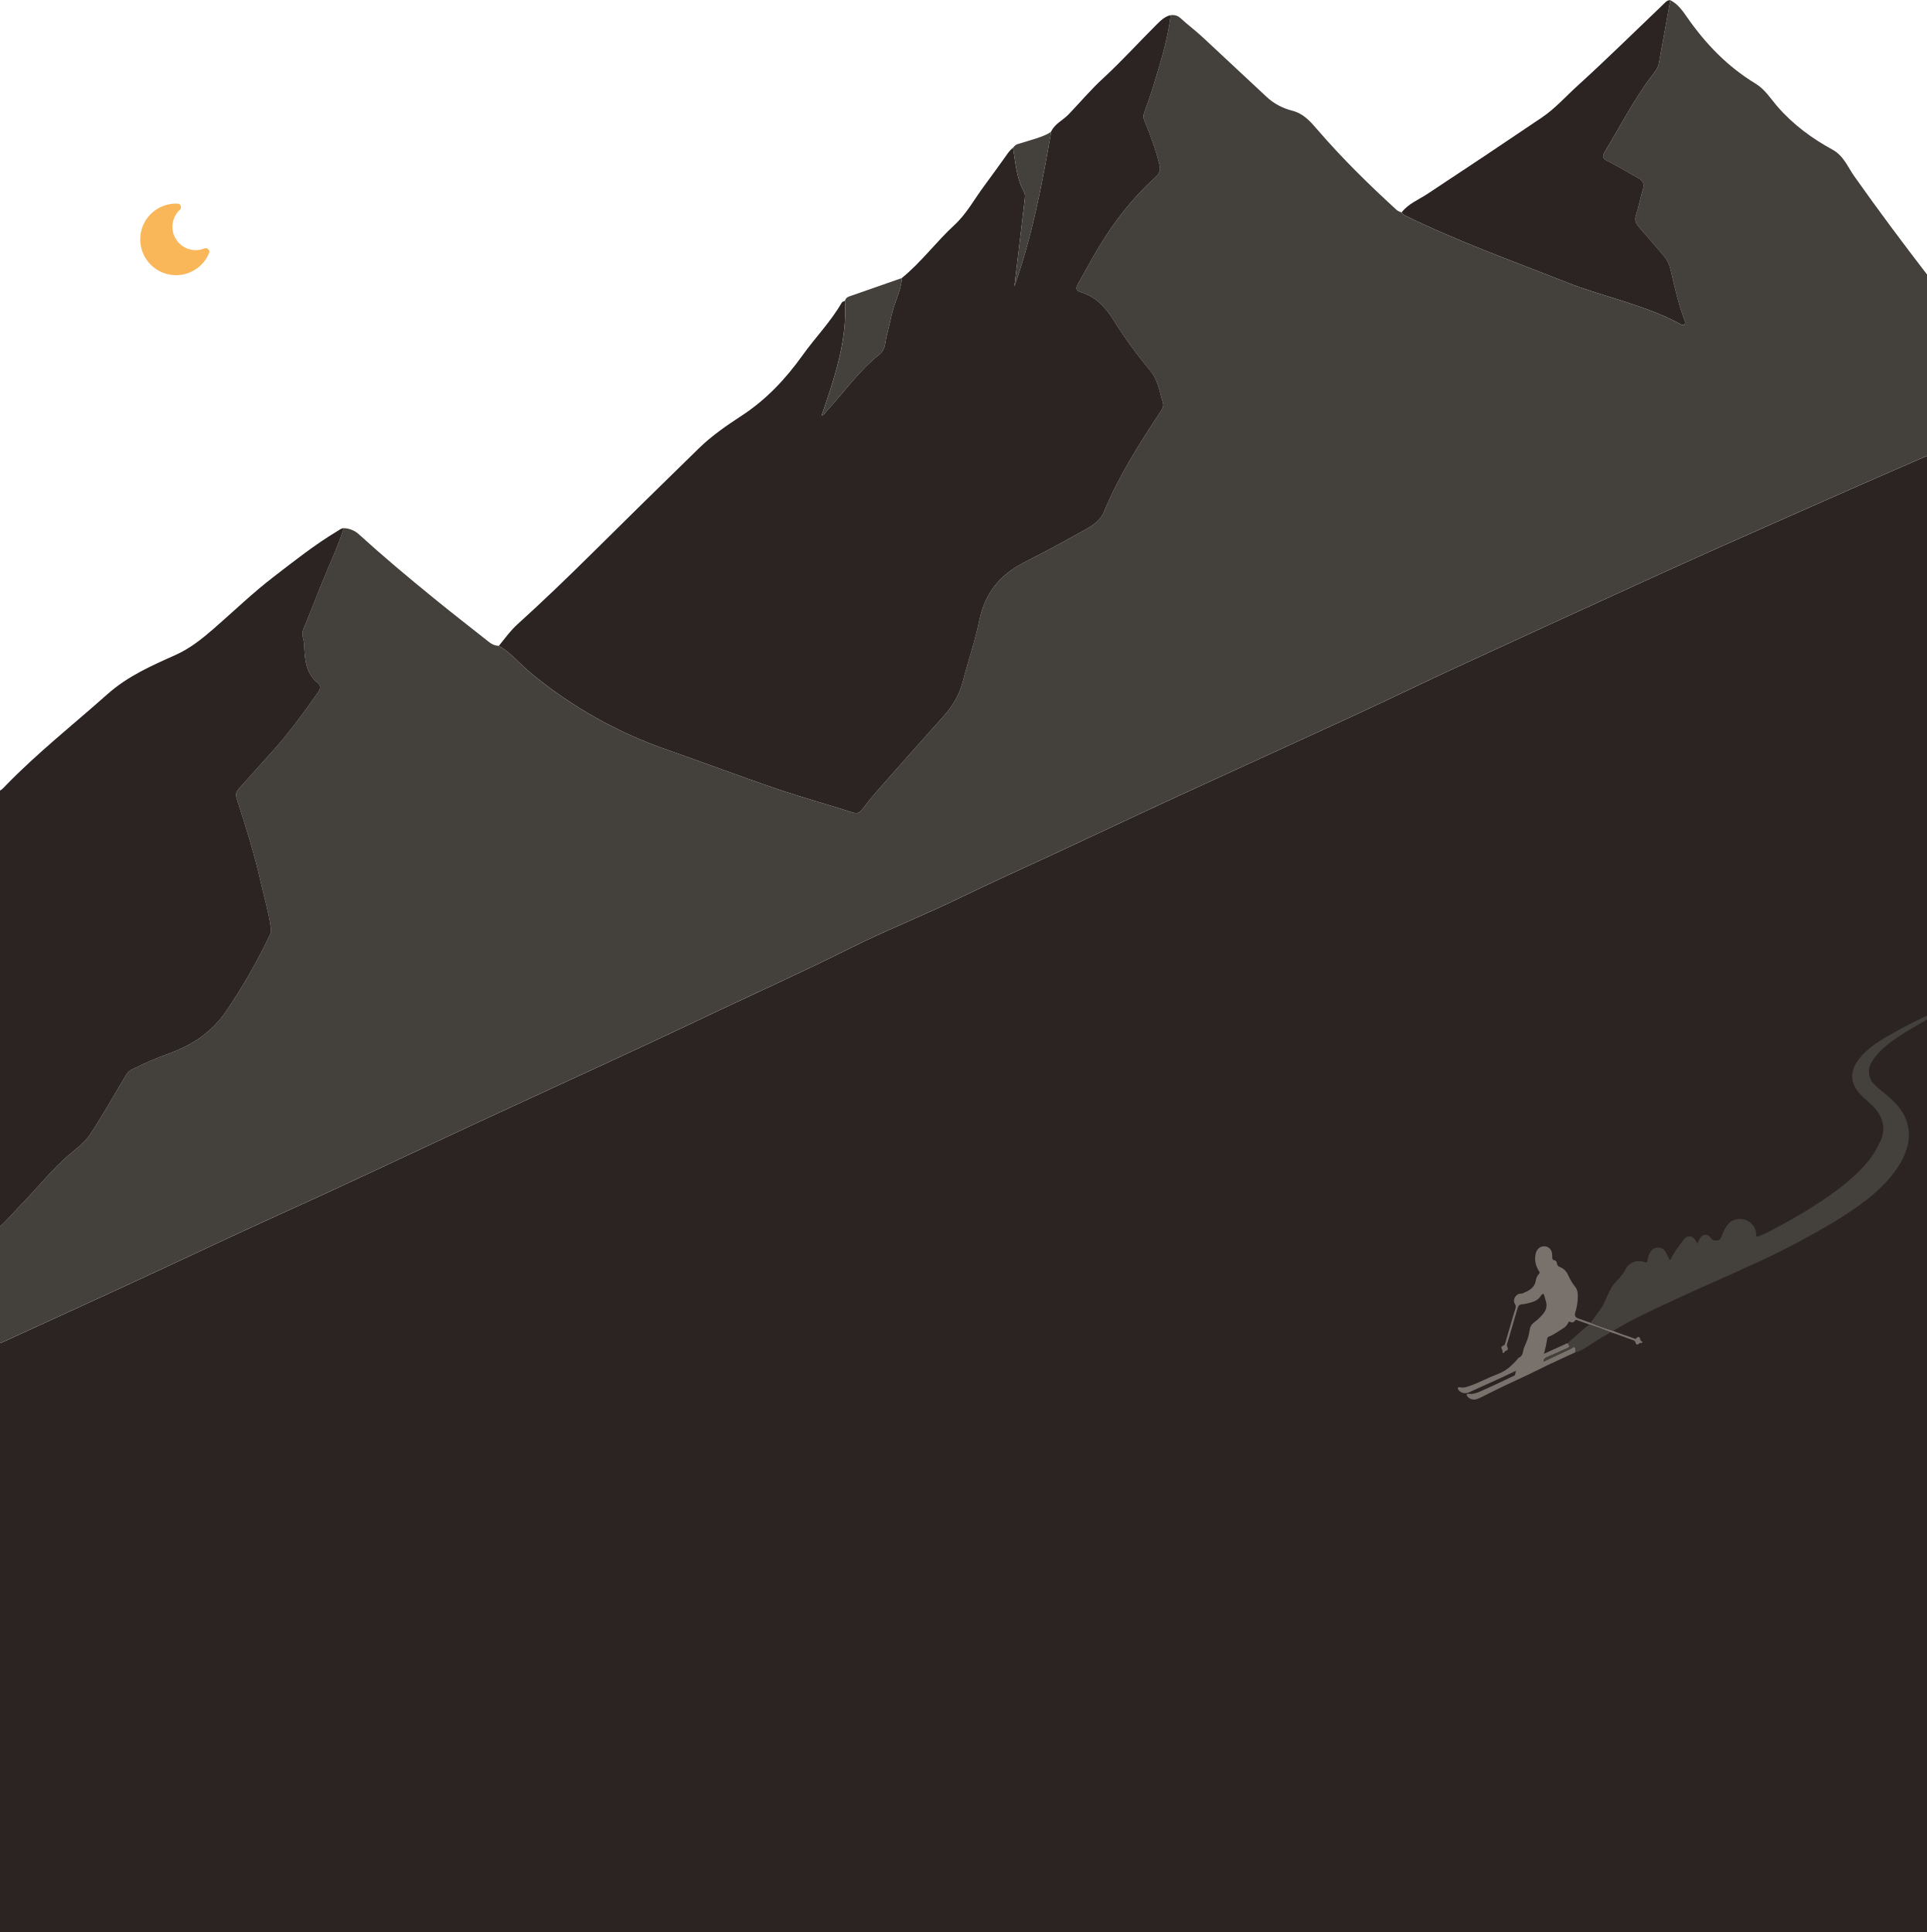
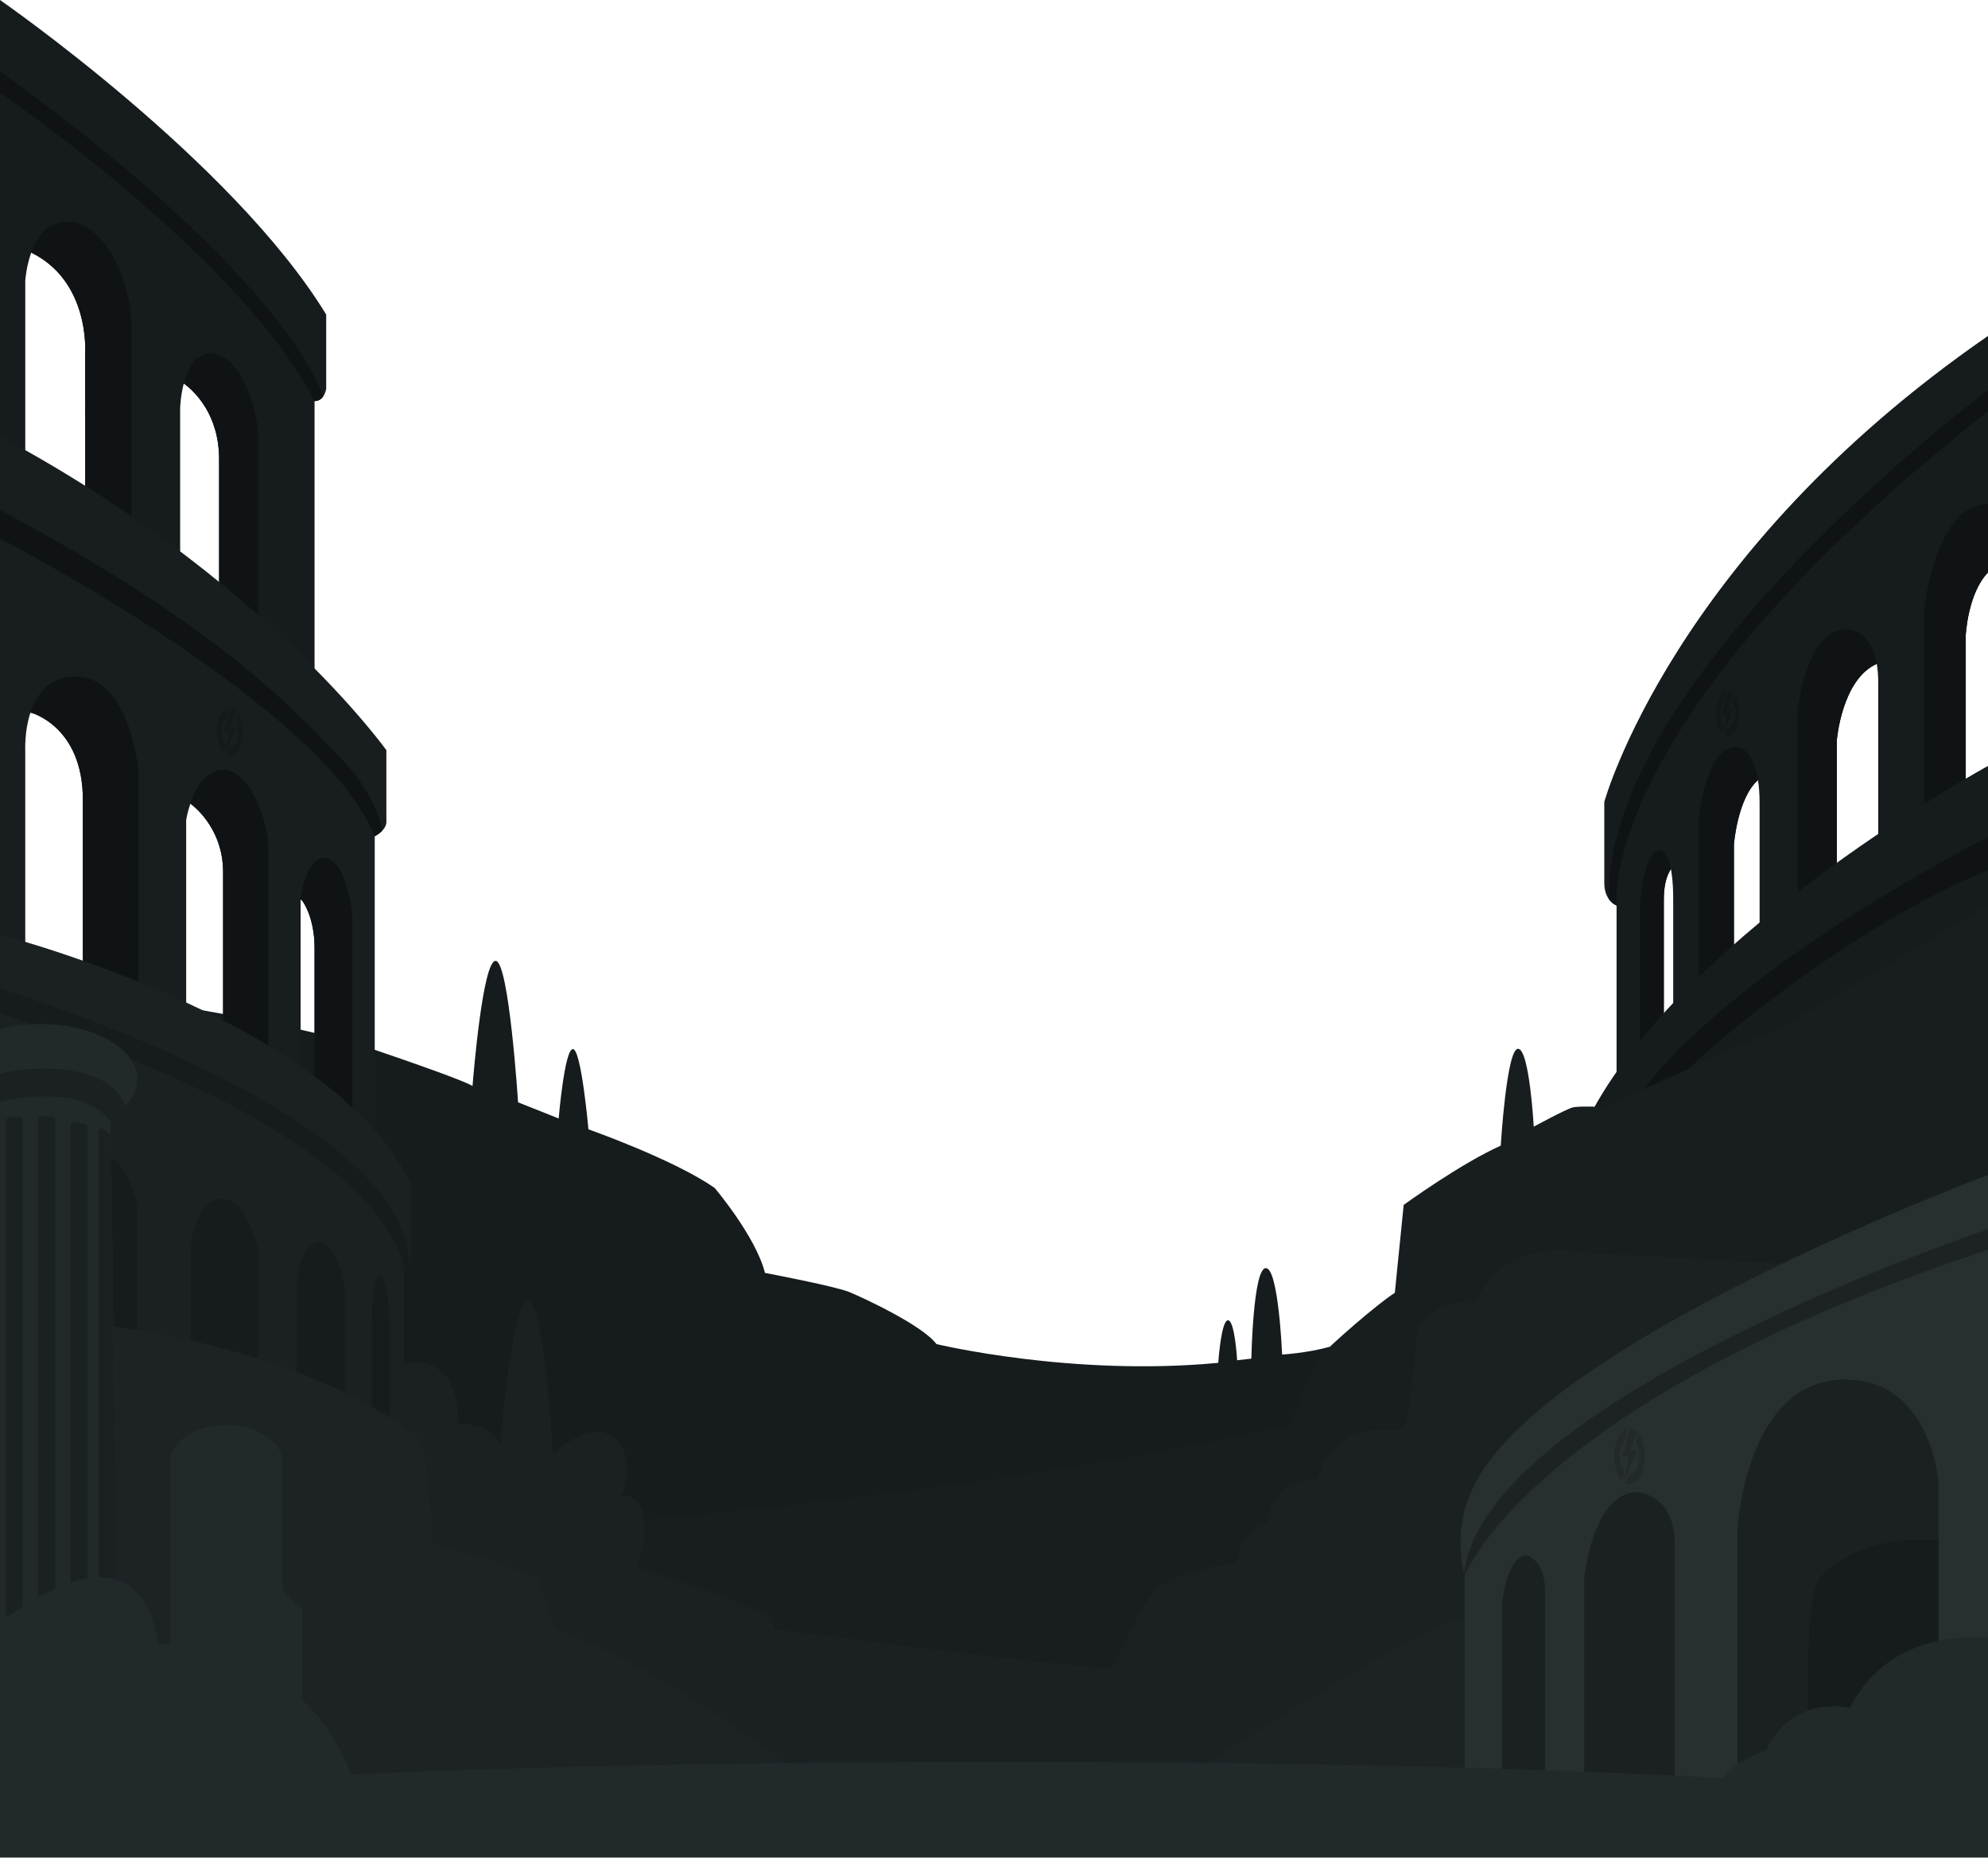
- <svg xmlns="http://www.w3.org/2000/svg" id="Desktop" viewBox="0 0 1022 1025.06">
+ <svg xmlns="http://www.w3.org/2000/svg" viewBox="0 0 1024 956.58">
  <defs>
    <style>
      .cls-1 {
-         fill: #44403c;
+         fill: #1b2123;
      }

-       .cls-1, .cls-2, .cls-3, .cls-4 {
+       .cls-1, .cls-2, .cls-3, .cls-4, .cls-5, .cls-6, .cls-7, .cls-8, .cls-9, .cls-10, .cls-11 {
        stroke-width: 0px;
      }

      .cls-2 {
-         fill: #2b2422;
+         fill: #161b1d;
      }

      .cls-3 {
-         fill: #78716c;
+         fill: #d5eaf7;
      }

      .cls-4 {
-         fill: #fab759;
+         fill: #282f30;
+       }
+ 
+       .cls-5 {
+         fill: #1d2325;
+       }
+ 
+       .cls-6 {
+         fill: #22292b;
+       }
+ 
+       .cls-7 {
+         fill: #181e20;
+       }
+ 
+       .cls-8 {
+         fill: #23292b;
+       }
+ 
+       .cls-9 {
+         fill: #14191b;
+       }
+ 
+       .cls-10 {
+         fill: #131719;
+       }
+ 
+       .cls-11 {
+         fill: #101315;
      }
    </style>
  </defs>
-   <g>
-     <path class="cls-2" d="m1024.36,240.9c.06,12.05.17,24.09.17,36.14.02,170.17.08,340.35-.15,510.52,0,7.33.66,14.65.18,21.97-.92,14.09.34,28.17.06,42.26-.28,14.22-.06,28.44-.06,42.67s0,28.78,0,43.17c0,14.22,0,28.45,0,42.67,0,14.39,0,28.78,0,43.17q0,6.85-6.63,6.86c-191.71,0-383.41,0-575.11,0-21.01,0-42.03,0-63.04,0-127.4,0-254.81,0-382.21,0v-317.32c1.39.16,2.61-.34,3.85-.9,28.28-12.99,56.62-25.85,84.83-38.98,21.73-10.12,43.4-20.35,65.25-30.23,34.23-15.47,68.14-31.63,102.21-47.45,40.14-18.63,80.45-36.89,120.41-55.9,25.48-12.12,51.24-23.63,76.49-36.28,19.21-9.63,39.28-17.51,58.64-26.92,17.71-8.61,35.7-16.64,53.55-24.96,20.73-9.66,41.4-19.44,62.18-29.01,31.22-14.38,62.54-28.56,93.76-42.96,17.9-8.26,35.62-16.9,53.51-25.17,32.13-14.85,64.33-29.57,96.52-44.3,14.27-6.53,28.57-13.01,42.91-19.39,25.47-11.33,50.97-22.58,76.47-33.83,12.06-5.32,24.16-10.55,36.24-15.81Z" />
-     <path class="cls-1" d="m1024.36,240.9c-12.08,5.27-24.18,10.5-36.24,15.81-25.5,11.25-51,22.5-76.47,33.83-14.34,6.38-28.64,12.86-42.91,19.39-32.19,14.73-64.38,29.45-96.52,44.3-17.89,8.27-35.61,16.91-53.51,25.17-31.21,14.4-62.53,28.58-93.76,42.96-20.77,9.57-41.45,19.35-62.18,29.01-17.85,8.32-35.84,16.35-53.55,24.96-19.36,9.41-39.43,17.3-58.64,26.92-25.25,12.65-51.01,24.16-76.49,36.28-39.96,19.01-80.27,37.27-120.41,55.9-34.07,15.81-67.98,31.98-102.21,47.45-21.85,9.87-43.51,20.11-65.25,30.23-28.21,13.13-56.55,25.99-84.83,38.98-1.24.57-2.46,1.06-3.85.9v-60.25c4.93-3.71,8.71-8.56,13-12.92,9.12-9.26,17.07-19.64,27.14-28,3.69-3.06,7.64-6.19,10.22-10.11,6.67-10.17,12.65-20.8,18.88-31.26.79-1.33,1.77-2.3,3.19-3.02,6.39-3.24,12.97-6.07,19.7-8.49,12.24-4.4,22.73-11.36,30.06-22.12,8.94-13.1,16.82-26.87,23.62-41.24.62-1.31.4-2.48.21-3.84-1.08-7.77-3.35-15.26-5.07-22.88-3.37-14.96-7.87-29.61-12.64-44.18-.71-2.17-1.24-3.98.61-5.98,5.66-6.12,11.08-12.46,16.72-18.6,9.38-10.23,17.52-21.4,25.5-32.71,1.3-1.84,1.8-3.52-.28-5.2-6.72-5.41-6.7-13.25-7.13-20.78-.14-2.43-1.58-4.69-.47-7.33,3.48-8.31,6.71-16.72,10.07-25.08,3.85-9.57,8.4-18.87,11.44-28.76,3.03-.03,6.13,1.5,7.8,3.02,13.98,12.67,25.78,22.52,40.4,34.45,9.57,7.81,19.34,15.36,29.02,23.03,1.48,1.18,3.16,1.86,5.06,1.94,6.59,3.76,11.31,9.74,17.07,14.51,21.72,17.97,45.85,31.44,72.44,40.71,19.36,6.75,38.54,14.03,57.94,20.65,13.24,4.52,26.76,8.22,40.08,12.5,2.58.83,3.84.24,5.36-1.78,3-3.99,6.22-7.83,9.52-11.58,11.14-12.64,22.3-25.26,33.58-37.77,4.9-5.44,8.39-11.48,10.22-18.63,2.72-10.65,6.43-21.09,8.6-31.84,2.9-14.35,10.72-24.31,23.55-30.88,9.81-5.02,19.57-10.16,29.16-15.6,5.15-2.92,10.98-5.37,13.49-11.44,7.69-18.64,18.35-35.59,29.47-52.28,1.13-1.69,2.44-3.47,1.8-5.54-1.81-5.85-2.56-12.09-6.73-17.07-6.96-8.32-13.39-17.07-19.13-26.27-4.36-6.99-9.51-12.91-17.68-15.34-2.89-.86-2.74-2.29-1.52-4.41,3.73-6.52,7.27-13.15,11.12-19.59,8.27-13.81,18.15-26.34,30.14-37.13,2.08-1.87,2.66-3.63,1.95-6.5-1.97-7.97-4.79-15.62-7.9-23.17-.65-1.57-.76-2.72-.25-4.19,1.7-4.88,3.49-9.73,4.98-14.67,3.69-12.27,7.63-24.49,9.11-37.3,2.23-.31,3.88.32,5.23,1.55,4.44,4.03,7.77,6.39,12.15,10.48,11.21,10.45,22.43,20.88,33.61,31.36,3.88,3.63,8.58,6.01,13.53,7.27,6.02,1.54,9.63,5.74,13.29,9.99,13.06,15.18,27.31,29.17,42.08,42.67.7.64,1.73.92,2.61,1.36.47.47.85,1.1,1.41,1.38,27.86,13.77,57.1,24.19,85.94,35.61,19.82,7.85,41.03,11.8,59.99,21.92.81.43,1.76,1.36,2.7.47.89-.84.19-1.86-.15-2.78-3.07-8.31-5.04-16.94-6.99-25.54-.74-3.25-1.93-5.92-4.04-8.35-4.37-5.04-8.67-10.13-13.07-15.14-1.69-1.92-2.23-3.74-1.38-6.35,1.45-4.42,2.24-9.06,3.65-13.5.97-3.08-.23-4.72-2.72-6.09-5.41-2.98-10.68-6.21-16.19-8.98-2.79-1.41-2.58-2.82-1.24-5.03,8.23-13.53,15.33-27.75,25.05-40.37,1.49-1.94,3.1-3.93,3.56-6.54,1.99-11.12,4.04-22.24,6.06-33.35,4.01,1.99,6.51,5.63,8.9,9.06,9.84,14.13,21.52,26.25,36.33,35.21,4.97,3.01,8.01,8.03,11.71,12.28,8.25,9.48,18.17,16.78,29.05,22.72,5.96,3.25,8.1,9.2,11.57,14.11,12.61,17.86,25.68,35.36,39.01,52.68,1.17,1.53,1.97,2.95,1.97,4.94-.1,29.94-.15,59.88-.22,89.81Z" />
-     <path class="cls-2" d="m182.33,280.24c-3.04,9.9-7.59,19.19-11.44,28.76-3.36,8.36-6.59,16.77-10.07,25.08-1.11,2.64.34,4.9.47,7.33.42,7.53.41,15.37,7.13,20.78,2.08,1.68,1.58,3.36.28,5.2-7.98,11.31-16.12,22.49-25.5,32.71-5.63,6.14-11.06,12.48-16.72,18.6-1.84,2-1.32,3.82-.61,5.98,4.77,14.57,9.27,29.22,12.64,44.18,1.72,7.62,3.99,15.11,5.07,22.88.19,1.36.42,2.53-.21,3.84-6.8,14.36-14.68,28.14-23.62,41.24-7.34,10.75-17.82,17.72-30.06,22.12-6.73,2.42-13.3,5.25-19.7,8.49-1.43.72-2.4,1.69-3.19,3.02-6.23,10.46-12.21,21.08-18.88,31.26-2.57,3.92-6.53,7.05-10.22,10.11-10.07,8.36-18.03,18.74-27.14,28-4.29,4.36-8.07,9.21-13,12.92v-232.97c2.58.43,3.96-1.41,5.45-2.96,16.86-17.38,35.85-32.37,53.89-48.42,10.85-9.65,23.41-15.16,36.12-20.84,7.77-3.47,14.17-8.61,20.45-14.08,10.54-9.19,20.64-18.95,31.71-27.45,10.92-8.39,21.75-17,33.6-24.13,1.12-.68,2.1-1.56,3.53-1.66Z" />
-     <path class="cls-2" d="m620.98,8.06c-1.48,12.81-5.42,25.03-9.11,37.3-1.49,4.94-3.28,9.79-4.98,14.67-.51,1.47-.4,2.62.25,4.19,3.12,7.54,5.94,15.2,7.9,23.17.71,2.88.13,4.64-1.95,6.5-11.99,10.79-21.87,23.32-30.14,37.13-3.86,6.44-7.39,13.07-11.12,19.59-1.22,2.13-1.37,3.55,1.52,4.41,8.17,2.44,13.32,8.35,17.68,15.34,5.74,9.2,12.17,17.95,19.13,26.27,4.16,4.98,4.91,11.22,6.73,17.07.64,2.08-.67,3.85-1.8,5.54-11.12,16.7-21.78,33.64-29.47,52.28-2.5,6.07-8.33,8.52-13.49,11.44-9.59,5.43-19.34,10.58-29.16,15.6-12.83,6.56-20.65,16.52-23.55,30.88-2.17,10.75-5.88,21.19-8.6,31.84-1.83,7.15-5.32,13.19-10.22,18.63-11.28,12.52-22.44,25.14-33.58,37.77-3.3,3.75-6.52,7.59-9.52,11.58-1.52,2.02-2.79,2.6-5.36,1.78-13.32-4.28-26.84-7.98-40.08-12.5-19.4-6.62-38.58-13.9-57.94-20.65-26.58-9.27-50.71-22.75-72.44-40.71-5.76-4.76-10.48-10.74-17.07-14.51,3.45-4.26,6.24-8.15,9.96-11.51,12.98-11.76,25.61-23.87,38.05-36.19,19.3-19.11,38.68-38.16,58.12-57.13,6.81-6.64,14.69-12.08,22.59-17.23,13.09-8.53,23.46-19.6,32.39-32.1,6.76-9.46,14.98-17.83,20.81-27.97.27-.48,1.11-.63,1.68-.93,1.27,21.28-5.55,40.93-12.38,60.9,1.52-.49,1.98-1.63,2.75-2.48,9.21-10.03,17.04-21.34,27.84-29.9,1.88-1.49,2.78-3.39,3.16-5.94.73-4.91,2.31-9.69,3.27-14.58,1.36-6.86,5.13-13.04,5.58-20.14,10.27-8.35,18.11-19.11,27.79-28.02,6.5-5.98,10.57-13.68,15.71-20.61,4.36-5.87,8.6-11.83,12.86-17.77.73-1.03,1.98-2.21,2.55-2.73,1.33,7.66,1.84,16.55,5.93,23.56.66,1.14.42,2.94.25,4.4-1.77,15.24-3.61,30.46-5.44,45.69,9.44-26.77,14.76-54.47,19.56-82.28,1.96-4.12,6.21-5.91,9.18-9,6.11-6.37,11.81-13.17,18.3-19.13,9.95-9.13,18.95-19.16,28.51-28.65,2.12-2.11,4.28-4.19,7.34-4.9Z" />
-     <path class="cls-2" d="m886.05.09c-2.03,11.12-4.07,22.23-6.06,33.35-.47,2.6-2.07,4.6-3.56,6.54-9.71,12.62-16.82,26.84-25.05,40.37-1.34,2.21-1.55,3.62,1.24,5.03,5.51,2.78,10.78,6,16.19,8.98,2.49,1.37,3.7,3.01,2.72,6.09-1.4,4.44-2.19,9.08-3.65,13.5-.86,2.6-.31,4.43,1.38,6.35,4.41,5,8.71,10.1,13.07,15.14,2.11,2.43,3.3,5.1,4.04,8.35,1.95,8.6,3.92,17.23,6.99,25.54.34.92,1.04,1.94.15,2.78-.94.89-1.89-.04-2.7-.47-18.96-10.12-40.17-14.07-59.99-21.92-28.84-11.42-58.08-21.84-85.94-35.61-.56-.28-.95-.91-1.41-1.38,3.54-4.64,9-6.75,13.63-9.79,20.39-13.43,40.69-26.99,60.91-40.68,6.97-4.72,12.48-11.01,18.62-16.59,15.54-14.11,30.49-28.88,45.68-43.38,1.08-1.03,2-2.3,3.74-2.2Z" />
-     <path class="cls-1" d="m478.44,147.5c-.45,7.1-4.22,13.28-5.58,20.14-.97,4.89-2.54,9.67-3.27,14.58-.38,2.55-1.28,4.45-3.16,5.94-10.79,8.56-18.63,19.87-27.84,29.9-.78.85-1.23,1.99-2.75,2.48,6.82-19.97,13.65-39.61,12.38-60.9.43-1.98,2.13-2.31,3.68-2.85,8.85-3.09,17.7-6.19,26.54-9.28Z" />
-     <path class="cls-1" d="m557.65,69.74c-4.8,27.81-10.12,55.5-19.56,82.28,1.82-15.23,3.66-30.46,5.44-45.69.17-1.46.41-3.27-.25-4.4-4.09-7.01-4.6-15.9-5.93-23.56,1.12-1.16,1.26-1.54,2.62-1.96,6.02-1.89,15.23-4.23,17.68-6.66Z" />
+   <g id="Layer_2" data-name="Layer 2">
+     <path class="cls-2" d="m729.35,794.33l-196,96.78H0v-386s51.4,5.94,104.5,15.21c14.65,2.55,29.42,5.36,43.29,8.36,2.38.52,4.74,1.05,7.06,1.57,2.43.55,4.82,1.11,7.17,1.67,6.91,1.66,13.46,3.37,19.5,5.11,4.12,1.19,8.01,2.4,11.61,3.63,39.3,13.4,48.48,17.42,50.26,18.61.48-6.02,5.32-64.44,11.88-64.44,6.91,0,11.58,72.83,11.58,72.83l20.92,8.34s3-35.75,7.33-35.75,8,41.33,8,41.33c0,0,44.25,15.58,65.08,30.25,0,0,21.17,25,25.84,43.67,0,0,36,6.83,43.33,9.83s37.83,17.17,45,26.83c0,0,69.67,16.84,145.17,9.67,0,0,1.45-21.92,5-21.92s4.71,20.59,4.71,20.59l7.33-.84s.9-46.61,7.46-46.61,8.39,44.5,8.39,44.5c0,0,12.7-.7,24.57-4l44.37,100.78Z" />
+     <path class="cls-2" d="m1024,294.83v-121.83c-162.69,112.33-197.65,240-197.65,240v41.66c0,3.81,1.04,6.45,2.27,8.24,1.82,2.63,4.06,3.43,4.06,3.43v99h191.32v-150.89h-11.48v-87.11s1.04-21.78,11.48-32.5Zm-162.15,224.58l-4.83,5.39v-61.69c0-8.14,1.88-12.89,3.66-15.55.61,3.19,1.04,7.42,1.15,13.03.01.83.02,1.68.02,2.57v56.25Zm44.5-12.86h-13.22v-71.78s1.89-23.87,12.4-33.03c.52,3.3.82,7.23.82,11.92v92.89Zm61.11-42.11h-21.33v-83.11s2.45-31.38,20.57-39.45c.48,2.8.76,6.03.76,9.78v112.78Z" />
+     <path class="cls-11" d="m1024,200.89v10.98c-202.46,159.21-191.32,254.46-191.32,254.46,0,0-2.24-.8-4.06-3.43-1.73-115.1,195.38-262.01,195.38-262.01Z" />
+     <path class="cls-11" d="m1024,259.55v35.28c-10.44,10.72-11.48,32.5-11.48,32.5v87.11h-21.39v-101.11s5.74-53.78,32.87-53.78Z" />
+     <path class="cls-11" d="m905.53,401.74c-10.51,9.16-12.4,33.03-12.4,33.03v71.78h-18v-87s4.11-34.89,18.89-34.89c0,0,8.78-.71,11.51,17.08Z" />
+     <path class="cls-11" d="m860.68,447.56c-1.78,2.66-3.66,7.41-3.66,15.55v61.69l-1.11,1.24-11.31,12.62v-72.33s1.92-28.42,10.17-28.42c0,0,3.82-.81,5.86,9.38.02.09.03.18.05.27Z" />
+     <path class="cls-11" d="m966.7,341.88c-18.12,8.07-20.57,39.45-20.57,39.45v83.11h-20.22v-98.78s4.33-41.66,25.33-41.66c0,0,12.26-.76,15.46,17.88Z" />
+     <path class="cls-2" d="m1024,394.44s-151.76,82.67-203.54,177.11h203.54v-177.11Z" />
+     <path class="cls-11" d="m1024,431.11s-130.43,65.11-180.65,134.22l21.78-9.11,2.67-3.33c8.44-10.67,83.74-74.89,156.2-104.89v-16.89Z" />
+     <path class="cls-7" d="m323.35,783.33s191.67-15,341.33-49.67c0,0,10.78-30.22,15.78-35.67,5-5.44,28.56-26.22,38-32.22l4.56-45.28s29.67-21.5,50-30.5c0,0,3-49.89,8.89-49.89s8.11,40.11,8.11,40.11c0,0,16.56-9,20-9.89s16.22-.22,16.22-.22l94.11-42.44,103.65-61.33v476.46l-700.65-4.81v-154.66Z" />
+     <path class="cls-1" d="m207.57,702.66s28.44-9.56,28.44,30.44c0,0,17.22-.89,21.56,11.44,0,0,6.33-75.22,14.44-75.22s12.78,79.22,12.78,79.22c0,0,20.61-19.06,32.22-7.44,11.61,11.61,3,29.33,3,29.33,0,0,19.78-4.11,8.44,37.33,0,0,48.56,13.89,69.11,25.56l1,5.56s131.61,17.78,174.44,20.44c0,0,17-36.33,22.83-41.5,5.83-5.17,31.17-12.5,41.5-12.83,0,0,.5-16.42,15.92-20.92,0,0-.5-21.75,25.67-22.33,0,0,5.17-29.75,41.5-25.17,0,0,3.58-2.58,4.75-6.25l5-43.17s1.72-16.5,30.39-17.39c0,0,12.22-33.11,57.67-24.44l150.84,8.32v289.14l-761.5-5.67v-234.46Z" />
+     <path class="cls-2" d="m0,0v350.66h162.02v-144.11c2.1,0,3.48-1.04,4.38-2.28h0c1.32-1.83,1.62-4.05,1.62-4.05v-38.22C119.79,82.89,0,0,0,0Zm43.88,255.32l-30.86-19.32v-91.5s.43-7.09,3.08-14.41c30.08,14.77,27.75,50.91,27.75,50.91l.03,74.32Zm68.97,57.79l-20.06-16v-87s.17-6.12,1.87-12.65c5.84,4.32,18.19,16.18,18.19,39.04v76.61Z" />
+     <path class="cls-11" d="m166.4,204.26h0c-.9,1.25-2.28,2.29-4.38,2.29C123.68,131.77,0,47.83,0,47.83v-11.17c151.98,110,166.4,167.6,166.4,167.6Z" />
+     <path class="cls-11" d="m67.85,169.33v101l-23.97-15.01-.03-74.32s2.33-36.14-27.75-50.91c2.86-7.83,8.26-15.93,18.42-15.93,19.66,0,33.33,31.17,33.33,55.17Z" />
+     <path class="cls-11" d="m133.02,225.55v95.78l-20.17-16.6v-68.23c0-22.86-12.35-34.72-18.19-39.04,1.93-7.46,5.86-15.46,13.8-15.46,14.89,0,24.56,27.44,24.56,43.55Z" />
+     <path class="cls-3" d="m112.85,304.73v8.38l-20.06-16v-8.89l20.06,16.51Z" />
+     <path class="cls-7" d="m0,224.66v357.41h193.02v-151.41s2.1-1.05,3.81-2.8c1.19-1.21,2.19-2.77,2.19-4.53v-37S135.31,297.11,0,224.66Zm42.68,278.86c-16.87-6.22-29.67-18.49-29.67-18.49v-97.37c0-1.75-.45-11.19,2.64-20.61l.59.06s26.44,7.11,26.44,44.66v91.75Zm72.23,29.59h-19.01v-110.89s.56-3.65,2.14-8.31l.2.09s16.67,11.55,16.67,35.11v84Zm47.11,21.15c-2.35-1.74-4.74-3.44-7.17-5.1v-86.02l.94.86s6.23,8.22,6.23,24v66.26Z" />
+     <path class="cls-11" d="m196.83,427.86c-1.71,1.75-3.81,2.8-3.81,2.8h0c-.07.01-.11,0-.11,0C166.91,363.77,0,277.33,0,277.33v-14.67c119.65,63.34,157.24,109.45,175.24,127.45,14.96,14.96,21.24,32.07,21.59,37.75Z" />
+     <path class="cls-11" d="m71.43,398.16v107.48c-9.86,2.75-19.87,1.15-28.75-2.12v-91.75c0-37.55-26.44-44.66-26.44-44.66l-.59-.06c3.06-9.37,9.62-18.72,23.03-18.72,29,0,32.75,49.83,32.75,49.83Z" />
+     <path class="cls-11" d="m138.24,435.55v118.89h-42.34v-21.33h19.01v-84c0-23.56-16.67-35.11-16.67-35.11l-.2-.09c2.55-7.52,7.67-17.47,16.87-17.47,14.88,0,23.33,29.11,23.33,39.11Z" />
+     <path class="cls-11" d="m181.52,473.16v110.5h-26.67v-34.5c2.43,1.66,4.82,3.36,7.17,5.1v-66.26c0-15.78-6.23-24-6.23-24l-.94-.86v-.81s2.5-20.5,12.33-20.5,14.34,24,14.34,31.33Z" />
+     <path class="cls-1" d="m211.68,610v36.33s-.04,1.61-.95,3.42c-.54,1.09-1.39,2.25-2.75,3.17,0,.01,0,.02-.02.02v104.39H0v-276s51.45,13.28,104.5,38.99c14.66,7.09,29.44,15.14,43.29,24.11,2.38,1.55,4.74,3.12,7.06,4.72h0c2.43,1.67,4.82,3.37,7.17,5.11,6.92,5.09,13.47,10.44,19.5,16.05,12.97,12.06,23.54,25.3,30.16,39.69Z" />
+     <path class="cls-2" d="m98.35,640.33s3-23,16.17-23,18.5,26.55,18.5,26.55v61.95h-34.67v-65.5Z" />
+     <path class="cls-2" d="m152.8,660.59s2.15-21.09,11.61-21.09,13.28,24.35,13.28,24.35v56.81h-24.89v-60.07Z" />
+     <path class="cls-2" d="m191.46,677.54s.82-21.09,4.4-21.09,5.04,24.35,5.04,24.35v56.81h-9.44v-60.07Z" />
+     <path class="cls-2" d="m36.02,617.61s3-23,16.17-23,18.5,26.55,18.5,26.55v75.75h-34.67v-79.31Z" />
+     <path class="cls-2" d="m210.73,649.75c-.54,1.09-1.39,2.25-2.75,3.17-1.29-9.29-17.05-71.85-207.98-130.92v-12.89s208.59,63.12,210.73,140.64Z" />
+     <path class="cls-5" d="m622.24,907.87s107.2-69.43,131.93-74.54h3.62v115.56h-135.55v-41.01Z" />
+     <path class="cls-5" d="m404.46,907.95s-65.33-50.62-119.11-68.84l-7.78-25.56s-17.33-9.33-55.11-18.22c0,0-.67-38.22-6-53.56,0,0-43.11-42.22-158-58.67h-18.22v261.56h364.22v-36.71Z" />
+     <path class="cls-6" d="m57.02,575.39l.12,9.56,2.94,228.57v47.14H0v-330.62c6.41-1.74,13.57-2.71,21.13-2.71,27.37,0,49.55,12.74,49.55,28.44,0,7.61-5.2,14.51-13.66,19.62Z" />
+     <path class="cls-1" d="m43.13,835.55h-4.89c-1.1,0-2-.9-2-2v-253.78c0-1.1.97-2.17,2-2l4.89,1c1.06.34,2,.9,2,2v252.78c0,1.1-.9,2-2,2Z" />
+     <path class="cls-1" d="m60.08,813.52v23.5c0,.44-.23.84-.61,1.06-.71.41-1.4.68-1.79.68h-3.66c-1.78,0-3.23-1.45-3.23-3.23v-252.54c0-.8.47-1.49,1.15-1.81.43-.2.95-.09,1.31.23l3.5,3.18c.25.23.4.55.4.89l2.93,228.04Z" />
+     <rect class="cls-1" x="19.57" y="574.89" width="8.89" height="257.78" rx="2" ry="2" />
+     <path class="cls-1" d="m9.8,832.66h-4.89c-1.1,0-2-.9-2-2v-253.22c0-1.1,1.02-1.74,2-2l4.89-.56c1.1,0,2,.9,2,2v253.78c0,1.1-.9,2-2,2Z" />
+     <path class="cls-1" d="m0,567.44s41.27-10.89,56.74,9.89c.2.27.31.61.32.95l.09,6.84s8.32-1.08,8.32-10.9c0,0,.44-24-44.11-24,0,0-12.04.22-21.35,2.78v14.44Z" />
+     <path class="cls-6" d="m155.79,829v99.55h-74.17v-79.34h6.06v-96.1c0-10.62,12.94-19.23,28.89-19.23s28.89,8.61,28.89,19.23v65.55l10.33,10.34Z" />
+     <path class="cls-6" d="m81.31,846.79s73.05-2.79,99.38,66.87v20.7h-99.06l-.32-87.58Z" />
+     <g>
+       <path class="cls-4" d="m1024,605.11s-237.98,88.44-266.87,164.89c0,0-8.89,17.78-2.67,41.33v136.23h269.54v-342.45Z" />
+       <path class="cls-5" d="m1024,633s-259.48,87-269.82,177.22c0,0,.18.71.29,1.11,11.52-26.53,73.06-103.17,269.54-167.67v-10.67Z" />
+       <path class="cls-1" d="m998.46,762.89v186.88h-103.55v-162s4-77.33,55.44-77.33c44.22,0,48.11,52.45,48.11,52.45Z" />
+       <path class="cls-1" d="m816.02,812.44s4.44-44,27.33-44c0,0,19.33.89,19.33,26.89v154.44h-46.67v-137.33Z" />
+       <path class="cls-1" d="m773.69,825.83s2.5-24.67,12.5-24.67c0,0,9.67,1.17,9.67,18.83v129.78h-22.17v-123.94Z" />
+       <path class="cls-2" d="m998.46,792.89v154.67h-67.11v-89.56s-.22-29.77,4.22-42c4.45-12.22,31.56-23.11,49.34-23.11h13.55Z" />
+     </g>
+     <path class="cls-6" d="m1024,843.55s-49.54-7.11-71.09,36c0,0-29.44-7.56-43.33,22,0,0-17.33,4.78-25.33,18.44l139.76,22.8v-99.24Z" />
+     <path class="cls-6" d="m1024,926.66s-132.65-19.33-506.98-19.33S0,926.66,0,926.66v29.94h1024v-29.94Z" />
+     <path class="cls-6" d="m0,835.77s84.02-70.22,82.46,32.22c0,0,48-16.44,38.22,30,0,0,29.56-7.56,28.44,17.33,0,0,34.82,5.8,37.74,36.24H0v-115.79Z" />
  </g>
-   <g>
-     <path class="cls-3" d="m843.89,701.87c3.73,1.51,7.5,2.92,11.37,4.03,3.92,1.73,8.04,2.89,12.03,4.41.49.19.52-.1.78-.39.83-.93,1.79-.65,2.03.56.1.51.07.97.7,1.15.22.06.49.3.34.63-.12.26-.34.5-.64.32-.47-.26-.67-.06-1.01.28-.8.8-1.65.63-1.91-.5-.19-.83-.66-1.07-1.31-1.3-4.08-1.41-8.08-3.07-12.22-4.31-3.62-1.43-7.25-2.81-10.96-3.98-2.18-.78-4.37-1.55-6.55-2.36-.52-.19-.79-.12-1.12.35-.6.85-1.5,1.11-2.41.64-.62-.32-.82-.23-1.1.36-.6,1.27-1.53,2.31-2.71,3.02-2.42,1.45-4.67,3.19-7.31,4.28-.51.21-1.05.42-1.14,1.06-.4,2.68-.96,5.33-1.72,8.16,3.77-1.72,7.32-3.35,10.88-4.95.61-.28,1.19-.7,1.92-.6.85,1.89.87,1.94-.99,2.79-3.43,1.57-6.87,3.13-10.35,4.58-1.04.44-1.65.99-1.65,2.12.39.21.61-.12.87-.24,4.48-2.1,8.94-4.24,13.43-6.32.75-.35,1.64-1.32,2.24-.83.7.57.28,1.78.16,2.72-4.75,2.2-9.52,4.36-14.26,6.61-3.61,1.71-7.16,3.56-10.78,5.28-4.45,2.12-8.95,4.12-13.39,6.25-3.74,1.79-7.43,3.7-11.15,5.53-.86.42-1.73.84-2.63,1.14-1.84.59-3.88-.05-4.94-1.45-.26-.35-.46-.69-.27-1.12.13-.31.41-.34.69-.3,3.13.51,5.8-.99,8.47-2.16,5.34-2.35,10.58-4.94,15.87-7.4,1.09-.5.24-1.76,1.19-2.3-.76-.35-1.18.12-1.63.34-7.75,3.78-15.68,7.15-23.49,10.78-1.92.89-4.11.41-5.38-1.07-.33-.38-.7-.82-.46-1.34.28-.61.86-.34,1.32-.25,1.88.39,3.51-.28,5.27-.9,5.05-1.77,9.73-4.37,14.72-6.24,4.18-1.57,7.24-4.39,10.08-7.62.3-.34.57-.79.95-.97,1.9-.85,2.03-2.59,2.42-4.29.29-1.24.9-2.41,1.4-3.6.87-2.07,1.51-4.2,1.8-6.44.23-1.83.97-3.38,2.54-4.5,1.56-1.12,2.93-2.47,4.22-3.89,1.9-2.09,2.84-4.43,1.91-7.28-.31-.95-.58-1.92-.83-2.89-.26-1-.62-1.43-1.43-.4-.11.14-.29.24-.37.4-1.62,2.77-4.44,3.43-7.25,4.08-.89.2-1.79.42-2.69.46-1.42.07-2.06.84-2.43,2.13-1.84,6.4-3.73,12.78-5.62,19.17-.13.43-.1.72.11,1.13.67,1.3.46,1.8-.89,2.38-.22.09-.41.17-.5.41-.16.42-.39.77-.91.55-.54-.22-.12-.62-.14-.94,0-.17-.06-.35-.14-.5-.78-1.52-.73-1.85.7-2.49.65-.29.7-.8.85-1.29,1.4-4.77,2.78-9.55,4.17-14.32.35-1.18.74-2.35,1.1-3.53.31-1.01.54-1.84-.19-2.99-1.41-2.22.68-5.47,3.27-5.36.86.04,1.46-.47,2.16-.75,2.93-1.19,5.21-2.93,5.72-6.34.19-1.27.78-2.44,1.67-3.4.47-.5.39-.81.02-1.38-1.91-2.97-2.58-6.26-1.69-9.66.94-3.57,5.04-4.75,7.45-2.27,1.22,1.25,1.28,2.89,1.25,4.49-.02.92.19,1.44,1.18,1.62.95.17,1.3,1.04,1.38,1.85.09.93.59,1.36,1.35,1.65,2.17.83,3.65,2.38,4.56,4.48.96,2.19,2.19,4.22,3.67,6.08,1.62,2.03,1.48,4.33,1.36,6.66-.13,2.42-.58,4.79-1.32,7.11-.48,1.5.1,2.5,1.58,3.02,2.23.79,4.47,1.58,6.7,2.36Z" />
+   <g id="Layer_16" data-name="Layer 16">
    <g>
-       <path class="cls-1" d="m843.89,701.87c-.08-.6.42-.86.7-1.26,2.26-3.23,4.95-6.17,6.57-9.82,1.18-2.66,2.28-5.35,3.78-7.87,1.11-1.86,2.67-3.34,4.11-4.89,1.23-1.32,2.31-2.71,3.08-4.31,1.97-4.08,6.46-5.59,10.2-4.07,1.08.44,1.48.12,1.6-.94.2-1.74.71-3.35,1.74-4.81,1.91-2.73,6.14-2.61,7.8.29.7,1.22,1.34,2.49,2,3.74.1.19.06.5.35.52.34.03.45-.27.56-.51,1.63-3.69,4.19-6.78,6.54-9.99,2.35-3.21,5.06-2.12,6.59.23.31.48.38,1.12.98,1.51.3-.69.57-1.37.89-2.01,1.52-3.06,4.26-3.46,6.27-.7.98,1.34,2.08,1.22,3.33,1.14,1.36-.09,1.87-1.08,2.26-2.2.89-2.54,1.99-4.87,3.92-6.91,2.61-2.77,8.16-3.25,11.51-.15,1.79,1.65,2.9,3.58,2.89,6.08,0,.9.17,1.41,1.38.95,4.4-1.69,8.45-4.05,12.58-6.25,5.35-2.85,10.55-5.97,15.7-9.18,5.78-3.6,11.35-7.48,16.69-11.72,2.93-2.32,5.7-4.82,8.34-7.42,3.79-3.73,7.16-7.88,9.59-12.66,1.04-2.05,2.26-4.08,2.78-6.35,1.13-4.88-.21-9.23-3.15-13.16-1.84-2.46-4.28-4.31-6.5-6.38-3.47-3.24-6.53-6.82-6.45-11.96.06-3.44,1.59-6.4,3.68-9.06,5.2-6.6,12.42-10.49,19.55-14.52,4.61-2.61,9.35-4.96,14.1-7.28,6.59-3.23,13.33-6.12,20.09-8.96.25-.11.5-.25.86.08-.59.35-1.14.72-1.72,1-8.79,4.34-17.42,8.98-25.8,14.07-5.71,3.47-11.43,7-16.15,11.84-1.94,1.99-3.69,4.13-4.9,6.69-1.5,3.19-1,7.53,1.6,10.26,2.4,2.52,5.19,4.57,7.82,6.81,5.14,4.38,9.3,9.41,10.57,16.27.98,5.31,0,10.38-2.2,15.28-2.57,5.73-6.32,10.59-10.66,15.08-6.92,7.16-15,12.75-23.36,18.02-8.71,5.49-17.77,10.35-26.87,15.13-5.64,2.96-11.38,5.72-17.17,8.36-4.12,1.88-8.24,3.78-12.37,5.64-5.73,2.57-11.47,5.1-17.2,7.67-3.94,1.77-7.89,3.53-11.81,5.35-6.47,3.01-12.95,6.01-19.37,9.14-4.65,2.28-9.24,4.69-13.69,7.36-.69.42-1.4.89-2.27.87-3.87-1.1-7.64-2.51-11.37-4.03Z" />
-       <path class="cls-1" d="m835.56,717.55c.12-.94.54-2.15-.16-2.72-.6-.48-1.5.49-2.24.83-4.49,2.08-8.95,4.21-13.43,6.32-.26.12-.49.46-.87.24,0-1.13.6-1.68,1.65-2.12,3.48-1.46,6.92-3.01,10.35-4.58,1.86-.85,1.84-.9.99-2.79.03-.34.18-.58.45-.8,3.67-2.97,6.92-6.43,10.81-9.15,3.71,1.17,7.34,2.55,10.96,3.98-.07.62-.62.74-1.05.96-3.92,2.02-7.54,4.53-11.24,6.9-1.92,1.23-3.88,2.49-6.2,2.94Z" />
+       <path class="cls-9" d="m121.76,366.25l-3.03,8.21,2.98.07-5.81,13.56,2.32-10.93h-2.95s3.37-12.52,3.37-12.52c0,0,.88.04,1.64.44.76.39,1.49,1.18,1.49,1.18h0Z" />
+       <path class="cls-9" d="m124.58,372.15c-.34-1.48-.82-2.8-1.45-3.96-.23-.41-.47-.79-.71-1.13l-1.3,3.52c.42.62.78,1.36,1.06,2.23.39,1.2.59,2.54.59,4s-.2,2.78-.59,3.98c-.39,1.2-.92,2.16-1.57,2.88-.66.72-1.39,1.07-2.19,1.07-.02,0-.05,0-.07,0l-.3.71-1.34,3.14c.41.2.83.33,1.26.38.15.02.3.03.45.03.38,0,.75-.05,1.11-.17.49-.15.97-.4,1.44-.76.64-.49,1.23-1.15,1.76-1.98.14-.21.27-.44.4-.68.63-1.16,1.11-2.48,1.45-3.95.34-1.47.5-3.02.5-4.65s-.17-3.18-.5-4.66Zm-7.57-7.25s0,0,0,0c-.38.15-.76.37-1.13.65-.81.61-1.53,1.5-2.16,2.65-.64,1.16-1.12,2.48-1.46,3.96-.34,1.48-.5,3.03-.5,4.66s.17,3.18.5,4.65c.34,1.47.82,2.79,1.46,3.95.14.26.29.51.44.74.34.53.71.99,1.1,1.38l.36-1.76.46-2.28c-.58-.69-1.05-1.59-1.41-2.69-.39-1.2-.59-2.53-.59-3.98s.2-2.8.59-4c.39-1.2.92-2.16,1.57-2.87.04-.04.07-.08.11-.12l1.35-5.02.03-.1c-.24.04-.48.12-.72.21Z" />
+     </g>
+     <g>
+       <path class="cls-10" d="m892.83,357.38l-2.68,7.77,2.63.07-5.13,12.84,2.05-10.35h-2.61s2.97-11.86,2.97-11.86c0,0,.78.04,1.45.41.67.37,1.31,1.12,1.31,1.12h0Z" />
+       <path class="cls-10" d="m895.32,362.97c-.3-1.4-.72-2.65-1.28-3.75-.2-.39-.41-.75-.63-1.07l-1.15,3.33c.37.58.69,1.29.94,2.11.35,1.14.52,2.4.52,3.79s-.17,2.64-.52,3.77c-.35,1.14-.81,2.04-1.39,2.72-.58.68-1.22,1.02-1.93,1.02-.02,0-.04,0-.06,0l-.27.67-1.18,2.97c.36.19.73.31,1.11.36.13.02.27.03.4.03.33,0,.66-.05.98-.16.44-.14.86-.38,1.27-.72.57-.46,1.09-1.09,1.56-1.88.12-.2.24-.42.36-.64.55-1.1.98-2.35,1.28-3.74.3-1.39.44-2.86.44-4.4s-.15-3.01-.44-4.41Zm-6.69-6.87s0,0,0,0c-.34.14-.67.35-1,.61-.71.58-1.35,1.42-1.91,2.51-.56,1.1-.99,2.35-1.29,3.75-.3,1.4-.44,2.87-.44,4.41s.15,3.01.44,4.4c.3,1.4.73,2.64,1.29,3.74.13.25.25.48.39.7.3.51.63.94.97,1.31l.32-1.67.41-2.16c-.51-.66-.93-1.51-1.25-2.55-.35-1.14-.52-2.39-.52-3.77s.17-2.65.52-3.79c.35-1.14.81-2.04,1.39-2.72.03-.04.06-.07.1-.11l1.19-4.76.02-.1c-.22.04-.43.11-.64.2Z" />
+     </g>
+     <g>
+       <path class="cls-8" d="m843.28,737.36l-3.57,9.66,3.51.08-6.84,15.95,2.73-12.86-3.47-.02,3.96-14.72s1.04.05,1.93.51c.89.46,1.75,1.39,1.75,1.39h0Z" />
+       <path class="cls-8" d="m846.6,744.31c-.4-1.74-.96-3.29-1.7-4.66-.27-.48-.55-.93-.84-1.33l-1.53,4.14c.5.73.91,1.6,1.25,2.62.46,1.41.69,2.98.69,4.71s-.23,3.27-.69,4.69c-.46,1.41-1.08,2.54-1.85,3.38-.77.84-1.63,1.26-2.57,1.26-.03,0-.05,0-.08,0l-.36.84-1.58,3.69c.48.23.97.38,1.48.44.18.02.35.03.53.03.44,0,.88-.06,1.31-.2.58-.18,1.14-.47,1.69-.89.76-.57,1.45-1.35,2.07-2.33.16-.25.32-.52.47-.8.74-1.37,1.31-2.91,1.7-4.65.4-1.73.59-3.55.59-5.47s-.2-3.74-.59-5.48Zm-8.91-8.53s0,0,0,0c-.45.18-.9.43-1.33.76-.95.72-1.79,1.76-2.54,3.11-.75,1.36-1.32,2.92-1.71,4.66-.4,1.74-.59,3.57-.59,5.48s.2,3.74.59,5.47c.4,1.73.97,3.28,1.71,4.65.17.31.34.6.52.87.41.63.84,1.17,1.3,1.63l.42-2.07.55-2.68c-.68-.82-1.24-1.87-1.66-3.17-.46-1.41-.69-2.97-.69-4.69s.23-3.29.69-4.71c.46-1.41,1.08-2.54,1.85-3.38.04-.05.09-.09.13-.14l1.59-5.91.03-.12c-.29.05-.57.14-.85.25Z" />
    </g>
  </g>
-   <path class="cls-4" d="m93.37,108.01c-10.49,0-18.99,8.51-18.99,19,0,10.49,8.51,18.99,19,18.99,7.67,0,14.59-4.62,17.53-11.7.65-1.56-.9-3.12-2.47-2.49-6.32,2.56-13.52-.49-16.08-6.81-1.92-4.75-.71-10.19,3.04-13.68l.15-.15c1.05-1.2.21-3.14-1.44-3.14h-.63s-.11-.02-.11-.02h0Z" />
</svg>
